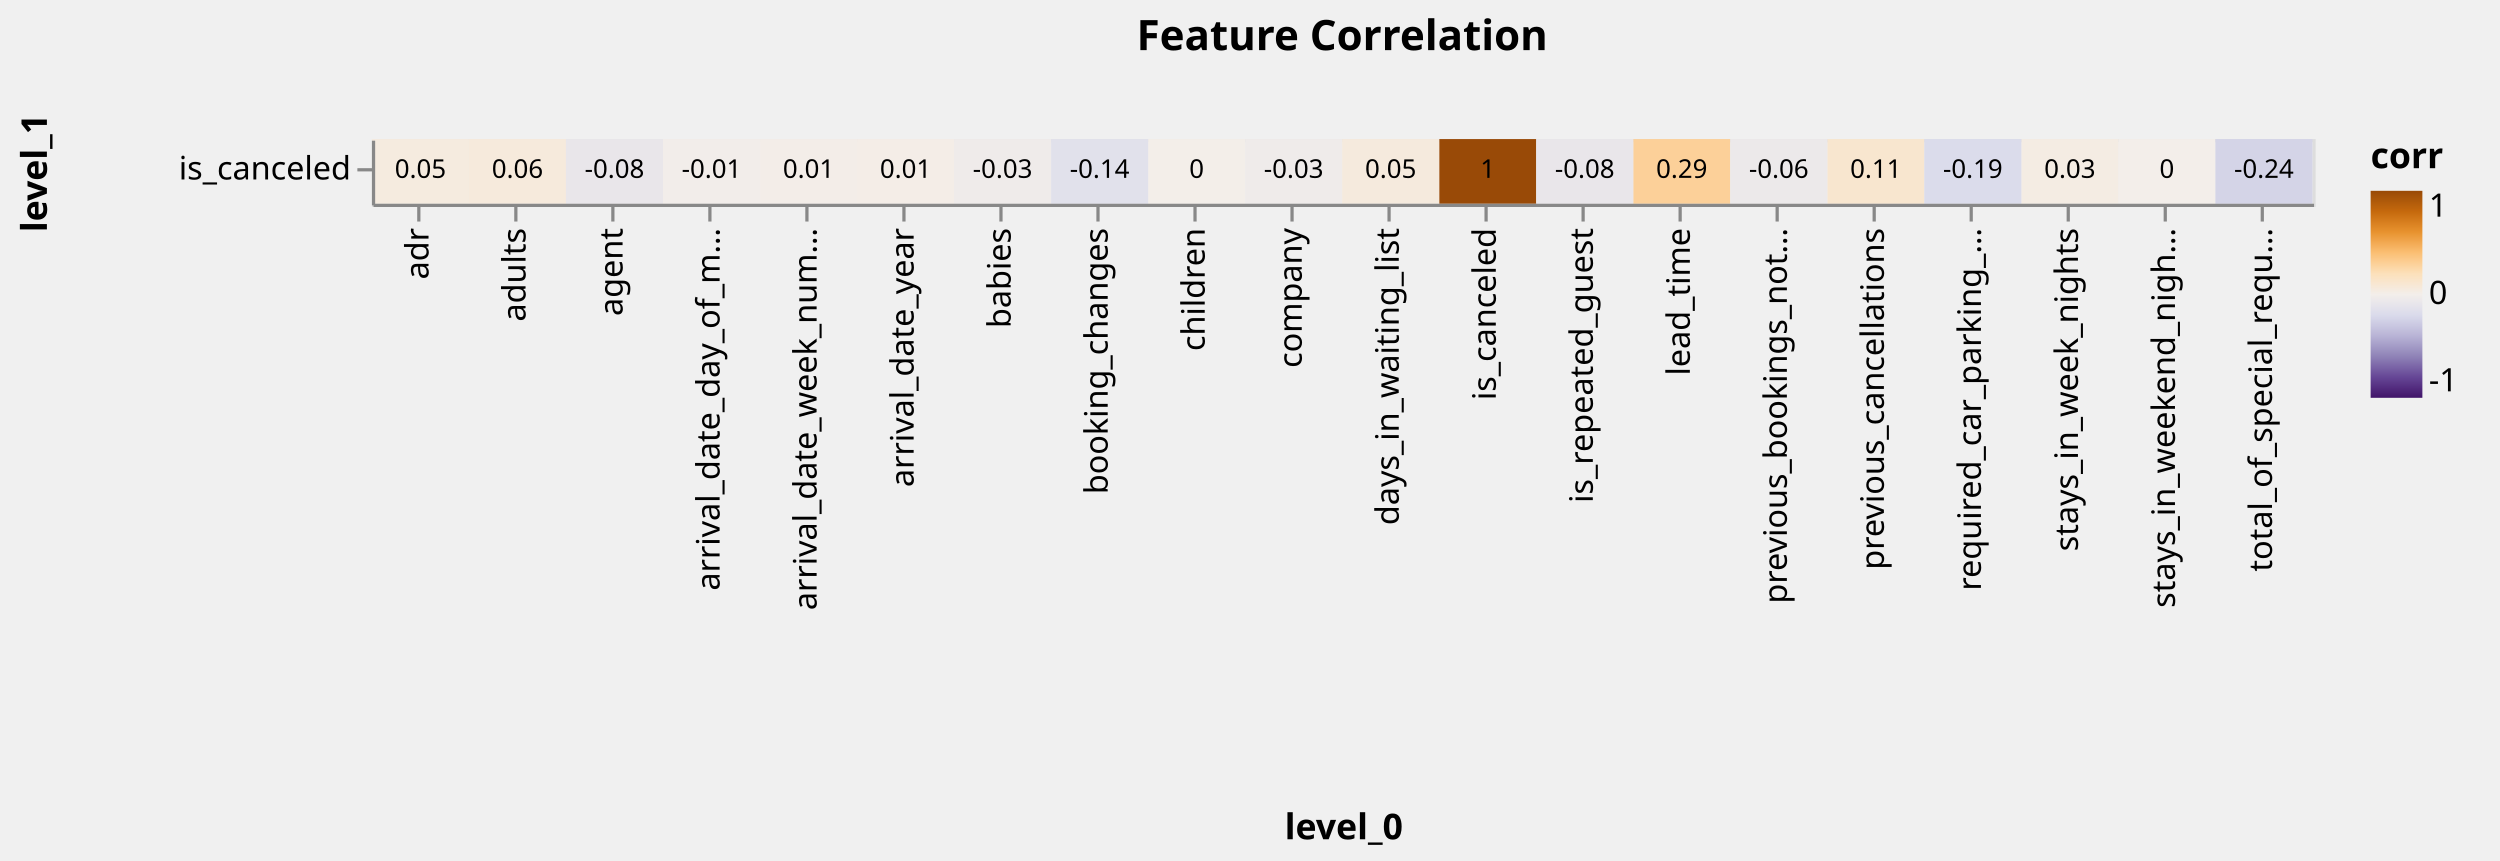
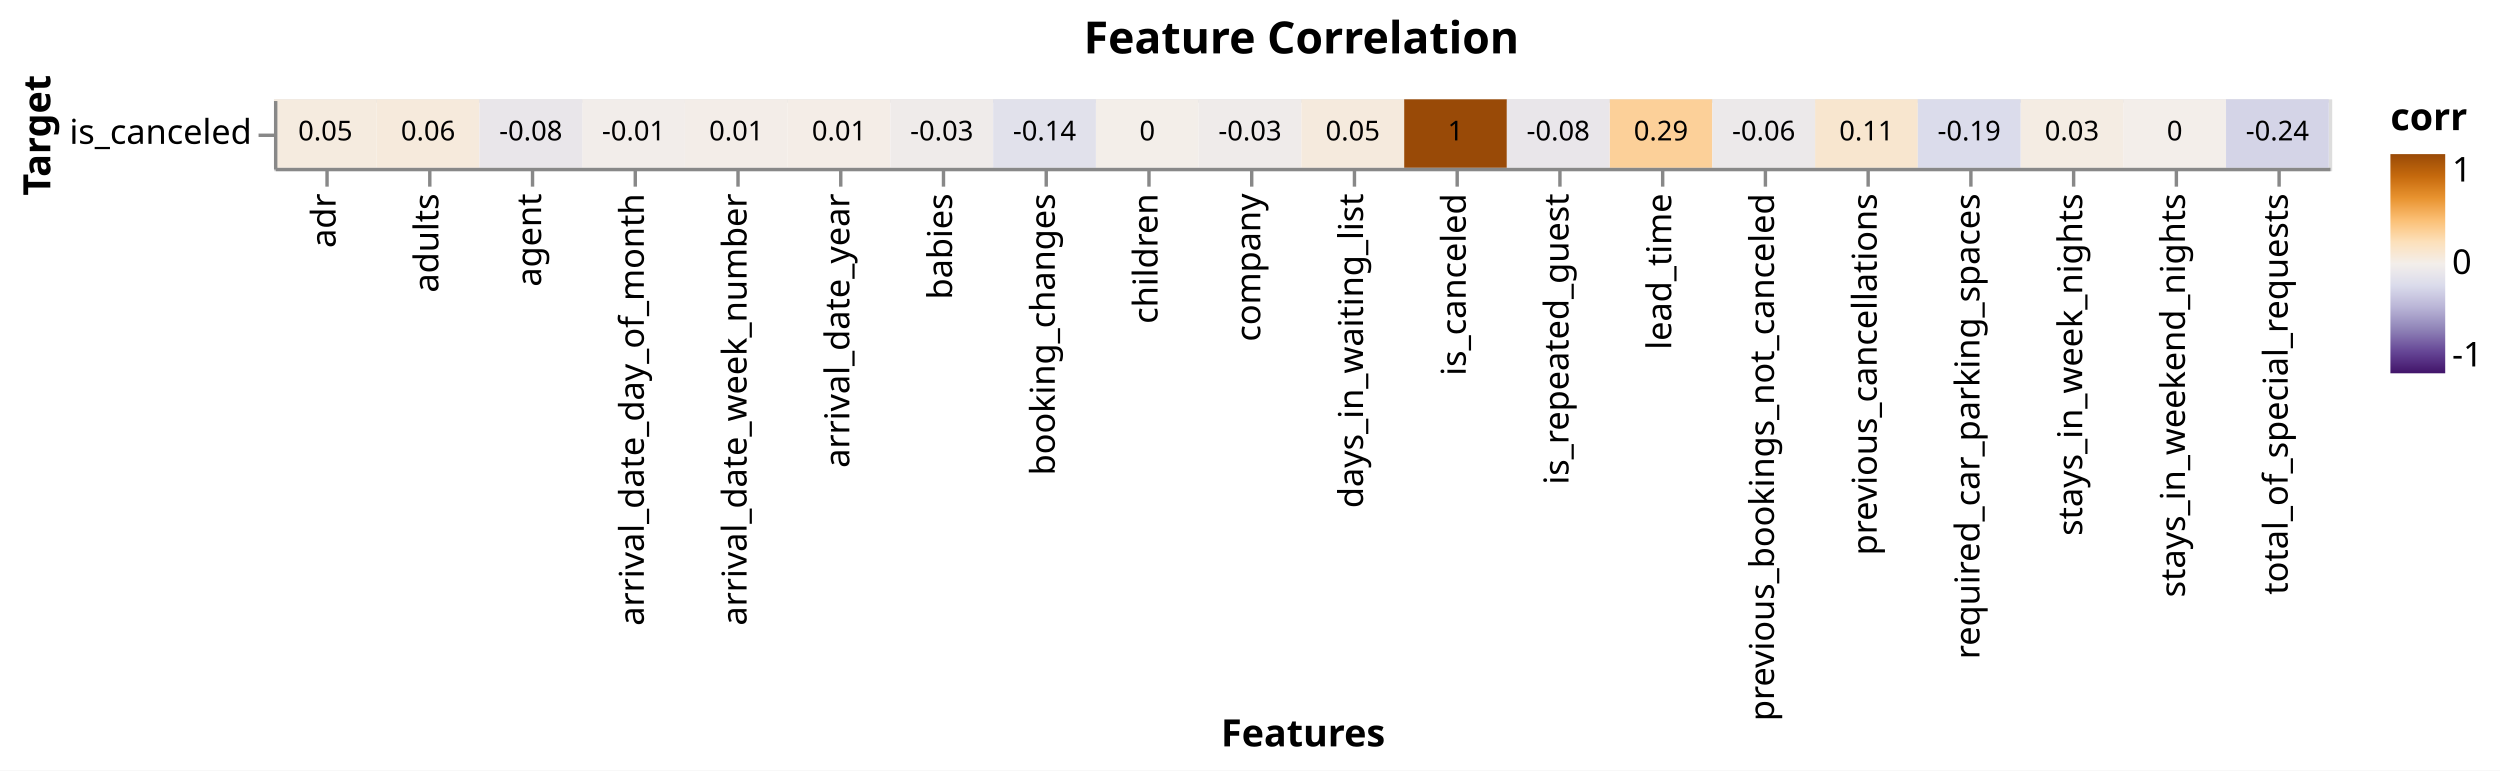
- <svg xmlns="http://www.w3.org/2000/svg" class="marks" width="773" height="266" viewBox="0 0 773 266" version="1.1">
+ <svg xmlns="http://www.w3.org/2000/svg" class="marks" width="730" height="225" viewBox="0 0 730 225" version="1.1">
+   <rect width="730" height="225" style="fill: white;" />
  <defs>
    <linearGradient id="gradient_0" x1="0" x2="0" y1="1" y2="0">
      <stop offset="0" stop-color="rgb(65, 20, 105)" />
      <stop offset="0.05" stop-color="rgb(84, 45, 128)" />
      <stop offset="0.1" stop-color="rgb(102, 71, 150)" />
      <stop offset="0.15" stop-color="rgb(123, 101, 167)" />
      <stop offset="0.2" stop-color="rgb(143, 131, 183)" />
      <stop offset="0.25" stop-color="rgb(164, 156, 199)" />
      <stop offset="0.3" stop-color="rgb(185, 180, 214)" />
      <stop offset="0.35" stop-color="rgb(202, 200, 225)" />
      <stop offset="0.4" stop-color="rgb(218, 219, 235)" />
      <stop offset="0.45" stop-color="rgb(231, 229, 235)" />
      <stop offset="0.5" stop-color="rgb(243, 238, 234)" />
      <stop offset="0.55" stop-color="rgb(248, 231, 210)" />
      <stop offset="0.6" stop-color="rgb(252, 224, 186)" />
      <stop offset="0.65" stop-color="rgb(252, 208, 151)" />
      <stop offset="0.7" stop-color="rgb(251, 191, 116)" />
      <stop offset="0.75" stop-color="rgb(242, 169, 82)" />
      <stop offset="0.8" stop-color="rgb(232, 147, 47)" />
      <stop offset="0.85" stop-color="rgb(215, 126, 30)" />
      <stop offset="0.9" stop-color="rgb(197, 105, 13)" />
      <stop offset="0.95" stop-color="rgb(175, 90, 10)" />
      <stop offset="1" stop-color="rgb(153, 74, 7)" />
    </linearGradient>
  </defs>
-   <g transform="translate(115,43)">
+   <g transform="translate(80,29)">
    <g class="mark-group role-frame root">
      <g transform="translate(0,0)">
        <path class="background" d="M0.5,0.5h600v20h-600Z" style="fill: none; stroke: #ddd;" />
        <g>
          <g class="mark-rect role-mark layer_0_marks">
            <path d="M330,0h30v20h-30Z" style="fill: rgb(153, 74, 7);" />
            <path d="M390,0h30v20h-30Z" style="fill: rgb(252, 208, 153);" />
            <path d="M150,0h30v20h-30Z" style="fill: rgb(244, 237, 231);" />
            <path d="M120,0h30v20h-30Z" style="fill: rgb(243, 237, 232);" />
            <path d="M90,0h30v20h-30Z" style="fill: rgb(242, 237, 234);" />
            <path d="M540,0h30v20h-30Z" style="fill: rgb(243, 238, 234);" />
            <path d="M510,0h30v20h-30Z" style="fill: rgb(244, 236, 227);" />
            <path d="M30,0h30v20h-30Z" style="fill: rgb(246, 234, 220);" />
            <path d="M240,0h30v20h-30Z" style="fill: rgb(243, 238, 233);" />
            <path d="M180,0h30v20h-30Z" style="fill: rgb(239, 235, 234);" />
            <path d="M360,0h30v20h-30Z" style="fill: rgb(233, 230, 234);" />
            <path d="M450,0h30v20h-30Z" style="fill: rgb(248, 230, 207);" />
            <path d="M420,0h30v20h-30Z" style="fill: rgb(236, 233, 234);" />
            <path d="M210,0h30v20h-30Z" style="fill: rgb(225, 225, 235);" />
            <path d="M60,0h30v20h-30Z" style="fill: rgb(233, 230, 234);" />
            <path d="M270,0h30v20h-30Z" style="fill: rgb(239, 235, 234);" />
            <path d="M300,0h30v20h-30Z" style="fill: rgb(245, 234, 221);" />
            <path d="M0,0h30v20h-30Z" style="fill: rgb(245, 235, 223);" />
            <path d="M480,0h30v20h-30Z" style="fill: rgb(219, 220, 235);" />
            <path d="M570,0h30v20h-30Z" style="fill: rgb(212, 212, 231);" />
          </g>
          <g class="mark-text role-mark layer_1_marks">
            <text text-anchor="middle" transform="translate(345,12)" style="font-family: sans-serif; font-size: 8px; fill: black;">1</text>
            <text text-anchor="middle" transform="translate(405,12)" style="font-family: sans-serif; font-size: 8px; fill: black;">0.29</text>
            <text text-anchor="middle" transform="translate(165,12)" style="font-family: sans-serif; font-size: 8px; fill: black;">0.01</text>
            <text text-anchor="middle" transform="translate(135,12)" style="font-family: sans-serif; font-size: 8px; fill: black;">0.01</text>
            <text text-anchor="middle" transform="translate(105,12)" style="font-family: sans-serif; font-size: 8px; fill: black;">-0.01</text>
            <text text-anchor="middle" transform="translate(555,12)" style="font-family: sans-serif; font-size: 8px; fill: black;">0</text>
            <text text-anchor="middle" transform="translate(525,12)" style="font-family: sans-serif; font-size: 8px; fill: black;">0.03</text>
            <text text-anchor="middle" transform="translate(45,12)" style="font-family: sans-serif; font-size: 8px; fill: black;">0.06</text>
            <text text-anchor="middle" transform="translate(255,12)" style="font-family: sans-serif; font-size: 8px; fill: black;">0</text>
            <text text-anchor="middle" transform="translate(195,12)" style="font-family: sans-serif; font-size: 8px; fill: black;">-0.03</text>
            <text text-anchor="middle" transform="translate(375,12)" style="font-family: sans-serif; font-size: 8px; fill: black;">-0.08</text>
            <text text-anchor="middle" transform="translate(465,12)" style="font-family: sans-serif; font-size: 8px; fill: black;">0.11</text>
            <text text-anchor="middle" transform="translate(435,12)" style="font-family: sans-serif; font-size: 8px; fill: black;">-0.06</text>
            <text text-anchor="middle" transform="translate(225,12)" style="font-family: sans-serif; font-size: 8px; fill: black;">-0.14</text>
            <text text-anchor="middle" transform="translate(75,12)" style="font-family: sans-serif; font-size: 8px; fill: black;">-0.08</text>
            <text text-anchor="middle" transform="translate(285,12)" style="font-family: sans-serif; font-size: 8px; fill: black;">-0.03</text>
            <text text-anchor="middle" transform="translate(315,12)" style="font-family: sans-serif; font-size: 8px; fill: black;">0.05</text>
            <text text-anchor="middle" transform="translate(15,12)" style="font-family: sans-serif; font-size: 8px; fill: black;">0.05</text>
            <text text-anchor="middle" transform="translate(495,12)" style="font-family: sans-serif; font-size: 8px; fill: black;">-0.19</text>
            <text text-anchor="middle" transform="translate(585,12)" style="font-family: sans-serif; font-size: 8px; fill: black;">-0.24</text>
          </g>
          <g class="mark-group role-legend">
            <g transform="translate(618,0)">
-               <path class="background" d="M0,0h35v80h-35Z" style="pointer-events: none; fill: none;" />
+               <path class="background" d="M0,0h27v80h-27Z" style="pointer-events: none; fill: none;" />
              <g>
                <g class="mark-group role-legend-entry">
                  <g transform="translate(0,16)">
                    <path class="background" d="M0,0h0v0h0Z" style="pointer-events: none; fill: none;" />
                    <g>
                      <g class="mark-rect role-legend-gradient" style="pointer-events: none;">
                        <path d="M0,0h16v64h-16Z" style="fill: url(#gradient_0); stroke: #ddd; stroke-width: 0; opacity: 1;" />
                      </g>
                      <g class="mark-text role-legend-label" style="pointer-events: none;">
                        <text text-anchor="start" transform="translate(18,62)" style="font-family: sans-serif; font-size: 10px; fill: #000; opacity: 1;">-1</text>
                        <text text-anchor="start" transform="translate(18,35)" style="font-family: sans-serif; font-size: 10px; fill: #000; opacity: 1;">0</text>
                        <text text-anchor="start" transform="translate(18,8)" style="font-family: sans-serif; font-size: 10px; fill: #000; opacity: 1;">1</text>
                      </g>
                    </g>
+                     <path class="foreground" d="" style="pointer-events: none; display: none; fill: none;" />
                  </g>
                </g>
                <g class="mark-text role-legend-title" style="pointer-events: none;">
                  <text text-anchor="start" transform="translate(0,9)" style="font-family: sans-serif; font-size: 11px; font-weight: bold; fill: #000; opacity: 1;">corr</text>
                </g>
              </g>
+               <path class="foreground" d="" style="pointer-events: none; display: none; fill: none;" />
            </g>
          </g>
-           <g class="mark-text role-title" style="pointer-events: none;">
-             <text text-anchor="middle" transform="translate(300,-27.5)" style="font-family: sans-serif; font-size: 13px; font-weight: bold; fill: #000; opacity: 1;">Feature Correlation</text>
+           <g class="mark-group role-title">
+             <g transform="translate(300,-23.40063)">
+               <path class="background" d="M0,0h0v0h0Z" style="pointer-events: none; fill: none;" />
+               <g>
+                 <g class="mark-text role-title-text" style="pointer-events: none;">
+                   <text text-anchor="middle" transform="translate(0,10)" style="font-family: sans-serif; font-size: 13px; font-weight: bold; fill: #000; opacity: 1;">Feature Correlation</text>
+                 </g>
+               </g>
+               <path class="foreground" d="" style="pointer-events: none; display: none; fill: none;" />
+             </g>
          </g>
          <g class="mark-group role-axis">
            <g transform="translate(0.5,20.5)">
              <path class="background" d="M0,0h0v0h0Z" style="pointer-events: none; fill: none;" />
              <g>
                <g class="mark-rule role-axis-tick" style="pointer-events: none;">
-                   <line transform="translate(14,0)" x2="0" y2="5" style="fill: none; stroke: #888; stroke-width: 1; opacity: 1;" />
-                   <line transform="translate(44,0)" x2="0" y2="5" style="fill: none; stroke: #888; stroke-width: 1; opacity: 1;" />
-                   <line transform="translate(74,0)" x2="0" y2="5" style="fill: none; stroke: #888; stroke-width: 1; opacity: 1;" />
-                   <line transform="translate(104,0)" x2="0" y2="5" style="fill: none; stroke: #888; stroke-width: 1; opacity: 1;" />
-                   <line transform="translate(134,0)" x2="0" y2="5" style="fill: none; stroke: #888; stroke-width: 1; opacity: 1;" />
-                   <line transform="translate(164,0)" x2="0" y2="5" style="fill: none; stroke: #888; stroke-width: 1; opacity: 1;" />
-                   <line transform="translate(194,0)" x2="0" y2="5" style="fill: none; stroke: #888; stroke-width: 1; opacity: 1;" />
-                   <line transform="translate(224,0)" x2="0" y2="5" style="fill: none; stroke: #888; stroke-width: 1; opacity: 1;" />
-                   <line transform="translate(254,0)" x2="0" y2="5" style="fill: none; stroke: #888; stroke-width: 1; opacity: 1;" />
-                   <line transform="translate(284,0)" x2="0" y2="5" style="fill: none; stroke: #888; stroke-width: 1; opacity: 1;" />
-                   <line transform="translate(314,0)" x2="0" y2="5" style="fill: none; stroke: #888; stroke-width: 1; opacity: 1;" />
-                   <line transform="translate(344,0)" x2="0" y2="5" style="fill: none; stroke: #888; stroke-width: 1; opacity: 1;" />
-                   <line transform="translate(374,0)" x2="0" y2="5" style="fill: none; stroke: #888; stroke-width: 1; opacity: 1;" />
-                   <line transform="translate(404,0)" x2="0" y2="5" style="fill: none; stroke: #888; stroke-width: 1; opacity: 1;" />
-                   <line transform="translate(434,0)" x2="0" y2="5" style="fill: none; stroke: #888; stroke-width: 1; opacity: 1;" />
-                   <line transform="translate(464,0)" x2="0" y2="5" style="fill: none; stroke: #888; stroke-width: 1; opacity: 1;" />
-                   <line transform="translate(494,0)" x2="0" y2="5" style="fill: none; stroke: #888; stroke-width: 1; opacity: 1;" />
-                   <line transform="translate(524,0)" x2="0" y2="5" style="fill: none; stroke: #888; stroke-width: 1; opacity: 1;" />
-                   <line transform="translate(554,0)" x2="0" y2="5" style="fill: none; stroke: #888; stroke-width: 1; opacity: 1;" />
-                   <line transform="translate(584,0)" x2="0" y2="5" style="fill: none; stroke: #888; stroke-width: 1; opacity: 1;" />
+                   <line transform="translate(15,0)" x2="0" y2="5" style="fill: none; stroke: #888; stroke-width: 1; opacity: 1;" />
+                   <line transform="translate(45,0)" x2="0" y2="5" style="fill: none; stroke: #888; stroke-width: 1; opacity: 1;" />
+                   <line transform="translate(75,0)" x2="0" y2="5" style="fill: none; stroke: #888; stroke-width: 1; opacity: 1;" />
+                   <line transform="translate(105,0)" x2="0" y2="5" style="fill: none; stroke: #888; stroke-width: 1; opacity: 1;" />
+                   <line transform="translate(135,0)" x2="0" y2="5" style="fill: none; stroke: #888; stroke-width: 1; opacity: 1;" />
+                   <line transform="translate(165,0)" x2="0" y2="5" style="fill: none; stroke: #888; stroke-width: 1; opacity: 1;" />
+                   <line transform="translate(195,0)" x2="0" y2="5" style="fill: none; stroke: #888; stroke-width: 1; opacity: 1;" />
+                   <line transform="translate(225,0)" x2="0" y2="5" style="fill: none; stroke: #888; stroke-width: 1; opacity: 1;" />
+                   <line transform="translate(255,0)" x2="0" y2="5" style="fill: none; stroke: #888; stroke-width: 1; opacity: 1;" />
+                   <line transform="translate(285,0)" x2="0" y2="5" style="fill: none; stroke: #888; stroke-width: 1; opacity: 1;" />
+                   <line transform="translate(315,0)" x2="0" y2="5" style="fill: none; stroke: #888; stroke-width: 1; opacity: 1;" />
+                   <line transform="translate(345,0)" x2="0" y2="5" style="fill: none; stroke: #888; stroke-width: 1; opacity: 1;" />
+                   <line transform="translate(375,0)" x2="0" y2="5" style="fill: none; stroke: #888; stroke-width: 1; opacity: 1;" />
+                   <line transform="translate(405,0)" x2="0" y2="5" style="fill: none; stroke: #888; stroke-width: 1; opacity: 1;" />
+                   <line transform="translate(435,0)" x2="0" y2="5" style="fill: none; stroke: #888; stroke-width: 1; opacity: 1;" />
+                   <line transform="translate(465,0)" x2="0" y2="5" style="fill: none; stroke: #888; stroke-width: 1; opacity: 1;" />
+                   <line transform="translate(495,0)" x2="0" y2="5" style="fill: none; stroke: #888; stroke-width: 1; opacity: 1;" />
+                   <line transform="translate(525,0)" x2="0" y2="5" style="fill: none; stroke: #888; stroke-width: 1; opacity: 1;" />
+                   <line transform="translate(555,0)" x2="0" y2="5" style="fill: none; stroke: #888; stroke-width: 1; opacity: 1;" />
+                   <line transform="translate(585,0)" x2="0" y2="5" style="fill: none; stroke: #888; stroke-width: 1; opacity: 1;" />
                </g>
                <g class="mark-text role-axis-label" style="pointer-events: none;">
-                   <text text-anchor="end" transform="translate(14,7) rotate(270) translate(0,3)" style="font-family: sans-serif; font-size: 10px; fill: #000; opacity: 1;">adr</text>
-                   <text text-anchor="end" transform="translate(44,7) rotate(270) translate(0,3)" style="font-family: sans-serif; font-size: 10px; fill: #000; opacity: 1;">adults</text>
-                   <text text-anchor="end" transform="translate(74,7) rotate(270) translate(0,3)" style="font-family: sans-serif; font-size: 10px; fill: #000; opacity: 1;">agent</text>
-                   <text text-anchor="end" transform="translate(104,7) rotate(270) translate(0,3)" style="font-family: sans-serif; font-size: 10px; fill: #000; opacity: 1;">arrival_date_day_of_m…</text>
-                   <text text-anchor="end" transform="translate(134,7) rotate(270) translate(0,3)" style="font-family: sans-serif; font-size: 10px; fill: #000; opacity: 1;">arrival_date_week_num…</text>
-                   <text text-anchor="end" transform="translate(164,7) rotate(270) translate(0,3)" style="font-family: sans-serif; font-size: 10px; fill: #000; opacity: 1;">arrival_date_year</text>
-                   <text text-anchor="end" transform="translate(194,7) rotate(270) translate(0,3)" style="font-family: sans-serif; font-size: 10px; fill: #000; opacity: 1;">babies</text>
-                   <text text-anchor="end" transform="translate(224,7) rotate(270) translate(0,3)" style="font-family: sans-serif; font-size: 10px; fill: #000; opacity: 1;">booking_changes</text>
-                   <text text-anchor="end" transform="translate(254,7) rotate(270) translate(0,3)" style="font-family: sans-serif; font-size: 10px; fill: #000; opacity: 1;">children</text>
-                   <text text-anchor="end" transform="translate(284,7) rotate(270) translate(0,3)" style="font-family: sans-serif; font-size: 10px; fill: #000; opacity: 1;">company</text>
-                   <text text-anchor="end" transform="translate(314,7) rotate(270) translate(0,3)" style="font-family: sans-serif; font-size: 10px; fill: #000; opacity: 1;">days_in_waiting_list</text>
-                   <text text-anchor="end" transform="translate(344,7) rotate(270) translate(0,3)" style="font-family: sans-serif; font-size: 10px; fill: #000; opacity: 1;">is_canceled</text>
-                   <text text-anchor="end" transform="translate(374,7) rotate(270) translate(0,3)" style="font-family: sans-serif; font-size: 10px; fill: #000; opacity: 1;">is_repeated_guest</text>
-                   <text text-anchor="end" transform="translate(404,7) rotate(270) translate(0,3)" style="font-family: sans-serif; font-size: 10px; fill: #000; opacity: 1;">lead_time</text>
-                   <text text-anchor="end" transform="translate(434,7) rotate(270) translate(0,3)" style="font-family: sans-serif; font-size: 10px; fill: #000; opacity: 1;">previous_bookings_not…</text>
-                   <text text-anchor="end" transform="translate(464,7) rotate(270) translate(0,3)" style="font-family: sans-serif; font-size: 10px; fill: #000; opacity: 1;">previous_cancellations</text>
-                   <text text-anchor="end" transform="translate(494,7) rotate(270) translate(0,3)" style="font-family: sans-serif; font-size: 10px; fill: #000; opacity: 1;">required_car_parking_…</text>
-                   <text text-anchor="end" transform="translate(524,7) rotate(270) translate(0,3)" style="font-family: sans-serif; font-size: 10px; fill: #000; opacity: 1;">stays_in_week_nights</text>
-                   <text text-anchor="end" transform="translate(554,7) rotate(270) translate(0,3)" style="font-family: sans-serif; font-size: 10px; fill: #000; opacity: 1;">stays_in_weekend_nigh…</text>
-                   <text text-anchor="end" transform="translate(584,7) rotate(270) translate(0,3)" style="font-family: sans-serif; font-size: 10px; fill: #000; opacity: 1;">total_of_special_requ…</text>
+                   <text text-anchor="end" transform="translate(14.5,7) rotate(270) translate(0,3)" style="font-family: sans-serif; font-size: 10px; fill: #000; opacity: 1;">adr</text>
+                   <text text-anchor="end" transform="translate(44.5,7) rotate(270) translate(0,3)" style="font-family: sans-serif; font-size: 10px; fill: #000; opacity: 1;">adults</text>
+                   <text text-anchor="end" transform="translate(74.5,7) rotate(270) translate(0,3)" style="font-family: sans-serif; font-size: 10px; fill: #000; opacity: 1;">agent</text>
+                   <text text-anchor="end" transform="translate(104.5,7) rotate(270) translate(0,3)" style="font-family: sans-serif; font-size: 10px; fill: #000; opacity: 1;">arrival_date_day_of_month</text>
+                   <text text-anchor="end" transform="translate(134.5,7) rotate(270) translate(0,3)" style="font-family: sans-serif; font-size: 10px; fill: #000; opacity: 1;">arrival_date_week_number</text>
+                   <text text-anchor="end" transform="translate(164.5,7) rotate(270) translate(0,3)" style="font-family: sans-serif; font-size: 10px; fill: #000; opacity: 1;">arrival_date_year</text>
+                   <text text-anchor="end" transform="translate(194.5,7) rotate(270) translate(0,3)" style="font-family: sans-serif; font-size: 10px; fill: #000; opacity: 1;">babies</text>
+                   <text text-anchor="end" transform="translate(224.5,7) rotate(270) translate(0,3)" style="font-family: sans-serif; font-size: 10px; fill: #000; opacity: 1;">booking_changes</text>
+                   <text text-anchor="end" transform="translate(254.5,7) rotate(270) translate(0,3)" style="font-family: sans-serif; font-size: 10px; fill: #000; opacity: 1;">children</text>
+                   <text text-anchor="end" transform="translate(284.5,7) rotate(270) translate(0,3)" style="font-family: sans-serif; font-size: 10px; fill: #000; opacity: 1;">company</text>
+                   <text text-anchor="end" transform="translate(314.5,7) rotate(270) translate(0,3)" style="font-family: sans-serif; font-size: 10px; fill: #000; opacity: 1;">days_in_waiting_list</text>
+                   <text text-anchor="end" transform="translate(344.5,7) rotate(270) translate(0,3)" style="font-family: sans-serif; font-size: 10px; fill: #000; opacity: 1;">is_canceled</text>
+                   <text text-anchor="end" transform="translate(374.5,7) rotate(270) translate(0,3)" style="font-family: sans-serif; font-size: 10px; fill: #000; opacity: 1;">is_repeated_guest</text>
+                   <text text-anchor="end" transform="translate(404.5,7) rotate(270) translate(0,3)" style="font-family: sans-serif; font-size: 10px; fill: #000; opacity: 1;">lead_time</text>
+                   <text text-anchor="end" transform="translate(434.5,7) rotate(270) translate(0,3)" style="font-family: sans-serif; font-size: 10px; fill: #000; opacity: 1;">previous_bookings_not_canceled</text>
+                   <text text-anchor="end" transform="translate(464.5,7) rotate(270) translate(0,3)" style="font-family: sans-serif; font-size: 10px; fill: #000; opacity: 1;">previous_cancellations</text>
+                   <text text-anchor="end" transform="translate(494.5,7) rotate(270) translate(0,3)" style="font-family: sans-serif; font-size: 10px; fill: #000; opacity: 1;">required_car_parking_spaces</text>
+                   <text text-anchor="end" transform="translate(524.5,7) rotate(270) translate(0,3)" style="font-family: sans-serif; font-size: 10px; fill: #000; opacity: 1;">stays_in_week_nights</text>
+                   <text text-anchor="end" transform="translate(554.5,7) rotate(270) translate(0,3)" style="font-family: sans-serif; font-size: 10px; fill: #000; opacity: 1;">stays_in_weekend_nights</text>
+                   <text text-anchor="end" transform="translate(584.5,7) rotate(270) translate(0,3)" style="font-family: sans-serif; font-size: 10px; fill: #000; opacity: 1;">total_of_special_requests</text>
                </g>
                <g class="mark-rule role-axis-domain" style="pointer-events: none;">
                  <line transform="translate(0,0)" x2="600" y2="0" style="fill: none; stroke: #888; stroke-width: 1; opacity: 1;" />
                </g>
                <g class="mark-text role-axis-title" style="pointer-events: none;">
-                   <text text-anchor="middle" transform="translate(300,196)" style="font-family: sans-serif; font-size: 11px; font-weight: bold; fill: #000; opacity: 1;">level_0</text>
+                   <text text-anchor="middle" transform="translate(300,168.4424)" style="font-family: sans-serif; font-size: 11px; font-weight: bold; fill: #000; opacity: 1;">Features</text>
                </g>
              </g>
+               <path class="foreground" d="" style="pointer-events: none; display: none; fill: none;" />
            </g>
          </g>
          <g class="mark-group role-axis">
            <g transform="translate(0.5,0.5)">
              <path class="background" d="M0,0h0v0h0Z" style="pointer-events: none; fill: none;" />
              <g>
                <g class="mark-rule role-axis-tick" style="pointer-events: none;">
-                   <line transform="translate(0,9)" x2="-5" y2="0" style="fill: none; stroke: #888; stroke-width: 1; opacity: 1;" />
+                   <line transform="translate(0,10)" x2="-5" y2="0" style="fill: none; stroke: #888; stroke-width: 1; opacity: 1;" />
                </g>
                <g class="mark-text role-axis-label" style="pointer-events: none;">
-                   <text text-anchor="end" transform="translate(-7,12)" style="font-family: sans-serif; font-size: 10px; fill: #000; opacity: 1;">is_canceled</text>
+                   <text text-anchor="end" transform="translate(-7,12.5)" style="font-family: sans-serif; font-size: 10px; fill: #000; opacity: 1;">is_canceled</text>
                </g>
                <g class="mark-rule role-axis-domain" style="pointer-events: none;">
                  <line transform="translate(0,0)" x2="0" y2="20" style="fill: none; stroke: #888; stroke-width: 1; opacity: 1;" />
                </g>
                <g class="mark-text role-axis-title" style="pointer-events: none;">
-                   <text text-anchor="middle" transform="translate(-99,10) rotate(-90) translate(0,-2)" style="font-family: sans-serif; font-size: 11px; font-weight: bold; fill: #000; opacity: 1;">level_1</text>
+                   <text text-anchor="middle" transform="translate(-63.8125,10) rotate(-90) translate(0,-2)" style="font-family: sans-serif; font-size: 11px; font-weight: bold; fill: #000; opacity: 1;">Target</text>
                </g>
              </g>
+               <path class="foreground" d="" style="pointer-events: none; display: none; fill: none;" />
            </g>
          </g>
        </g>
+         <path class="foreground" d="" style="display: none; fill: none;" />
      </g>
    </g>
  </g>
</svg>
